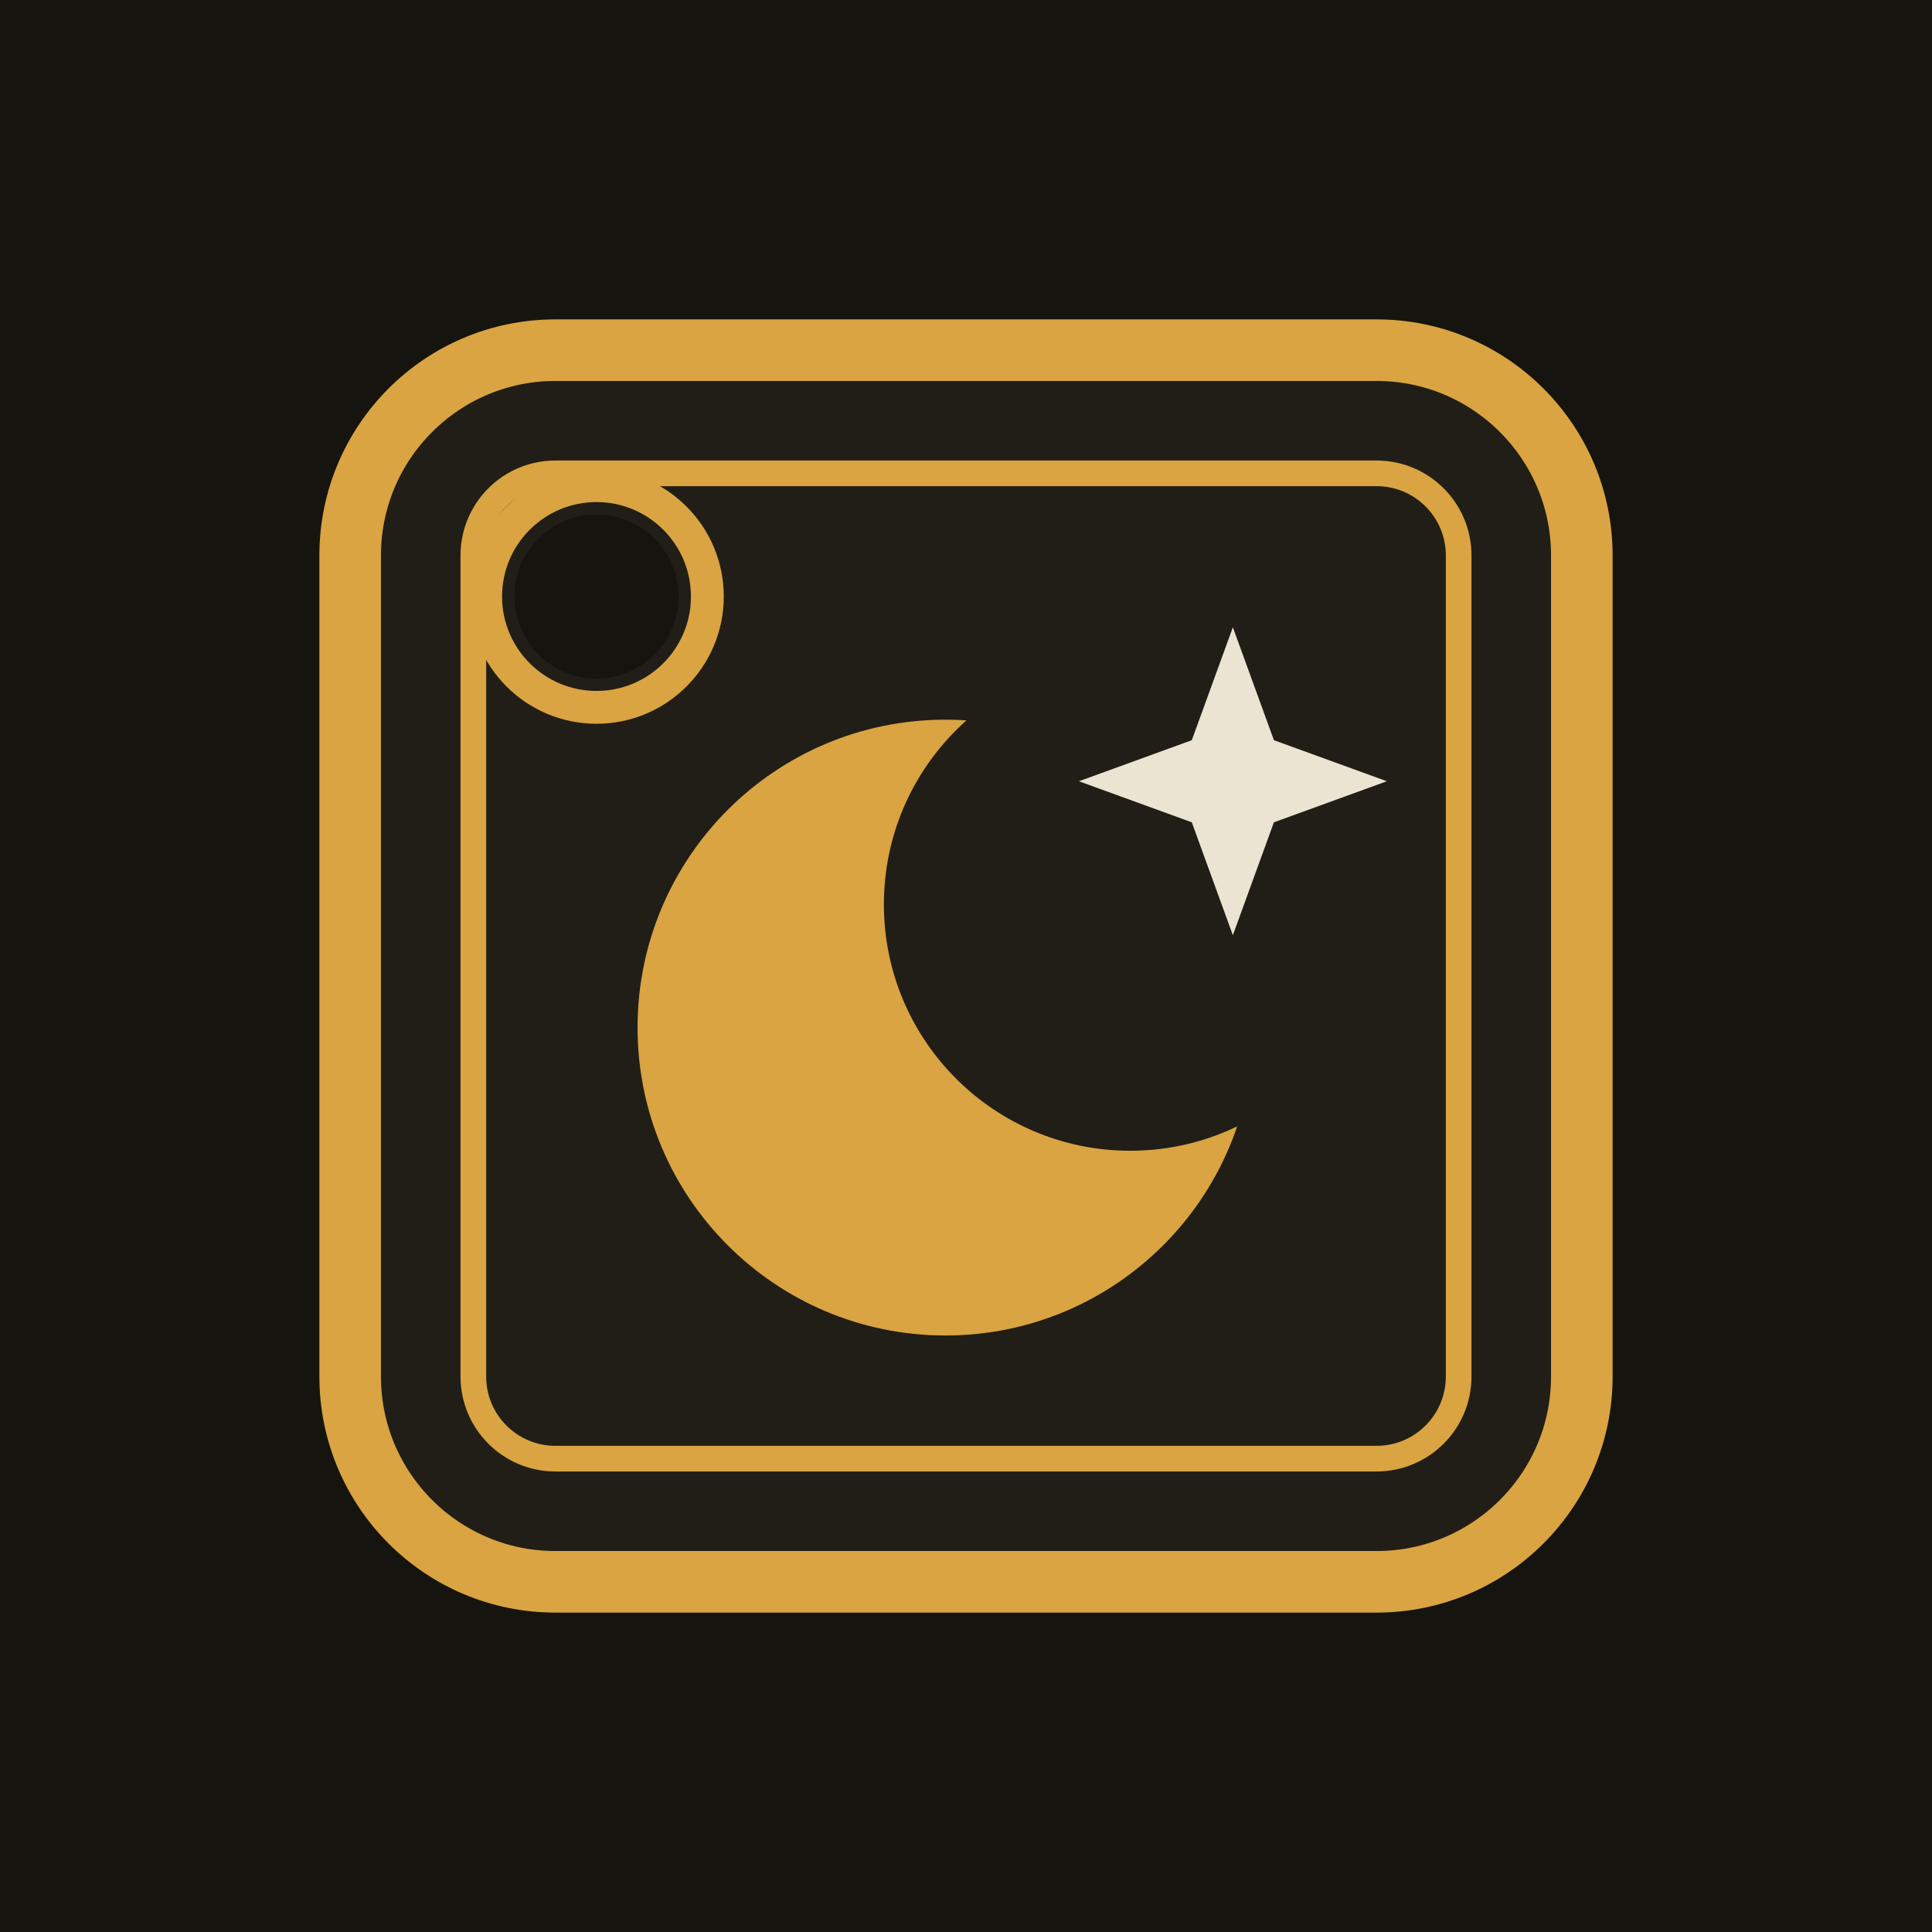
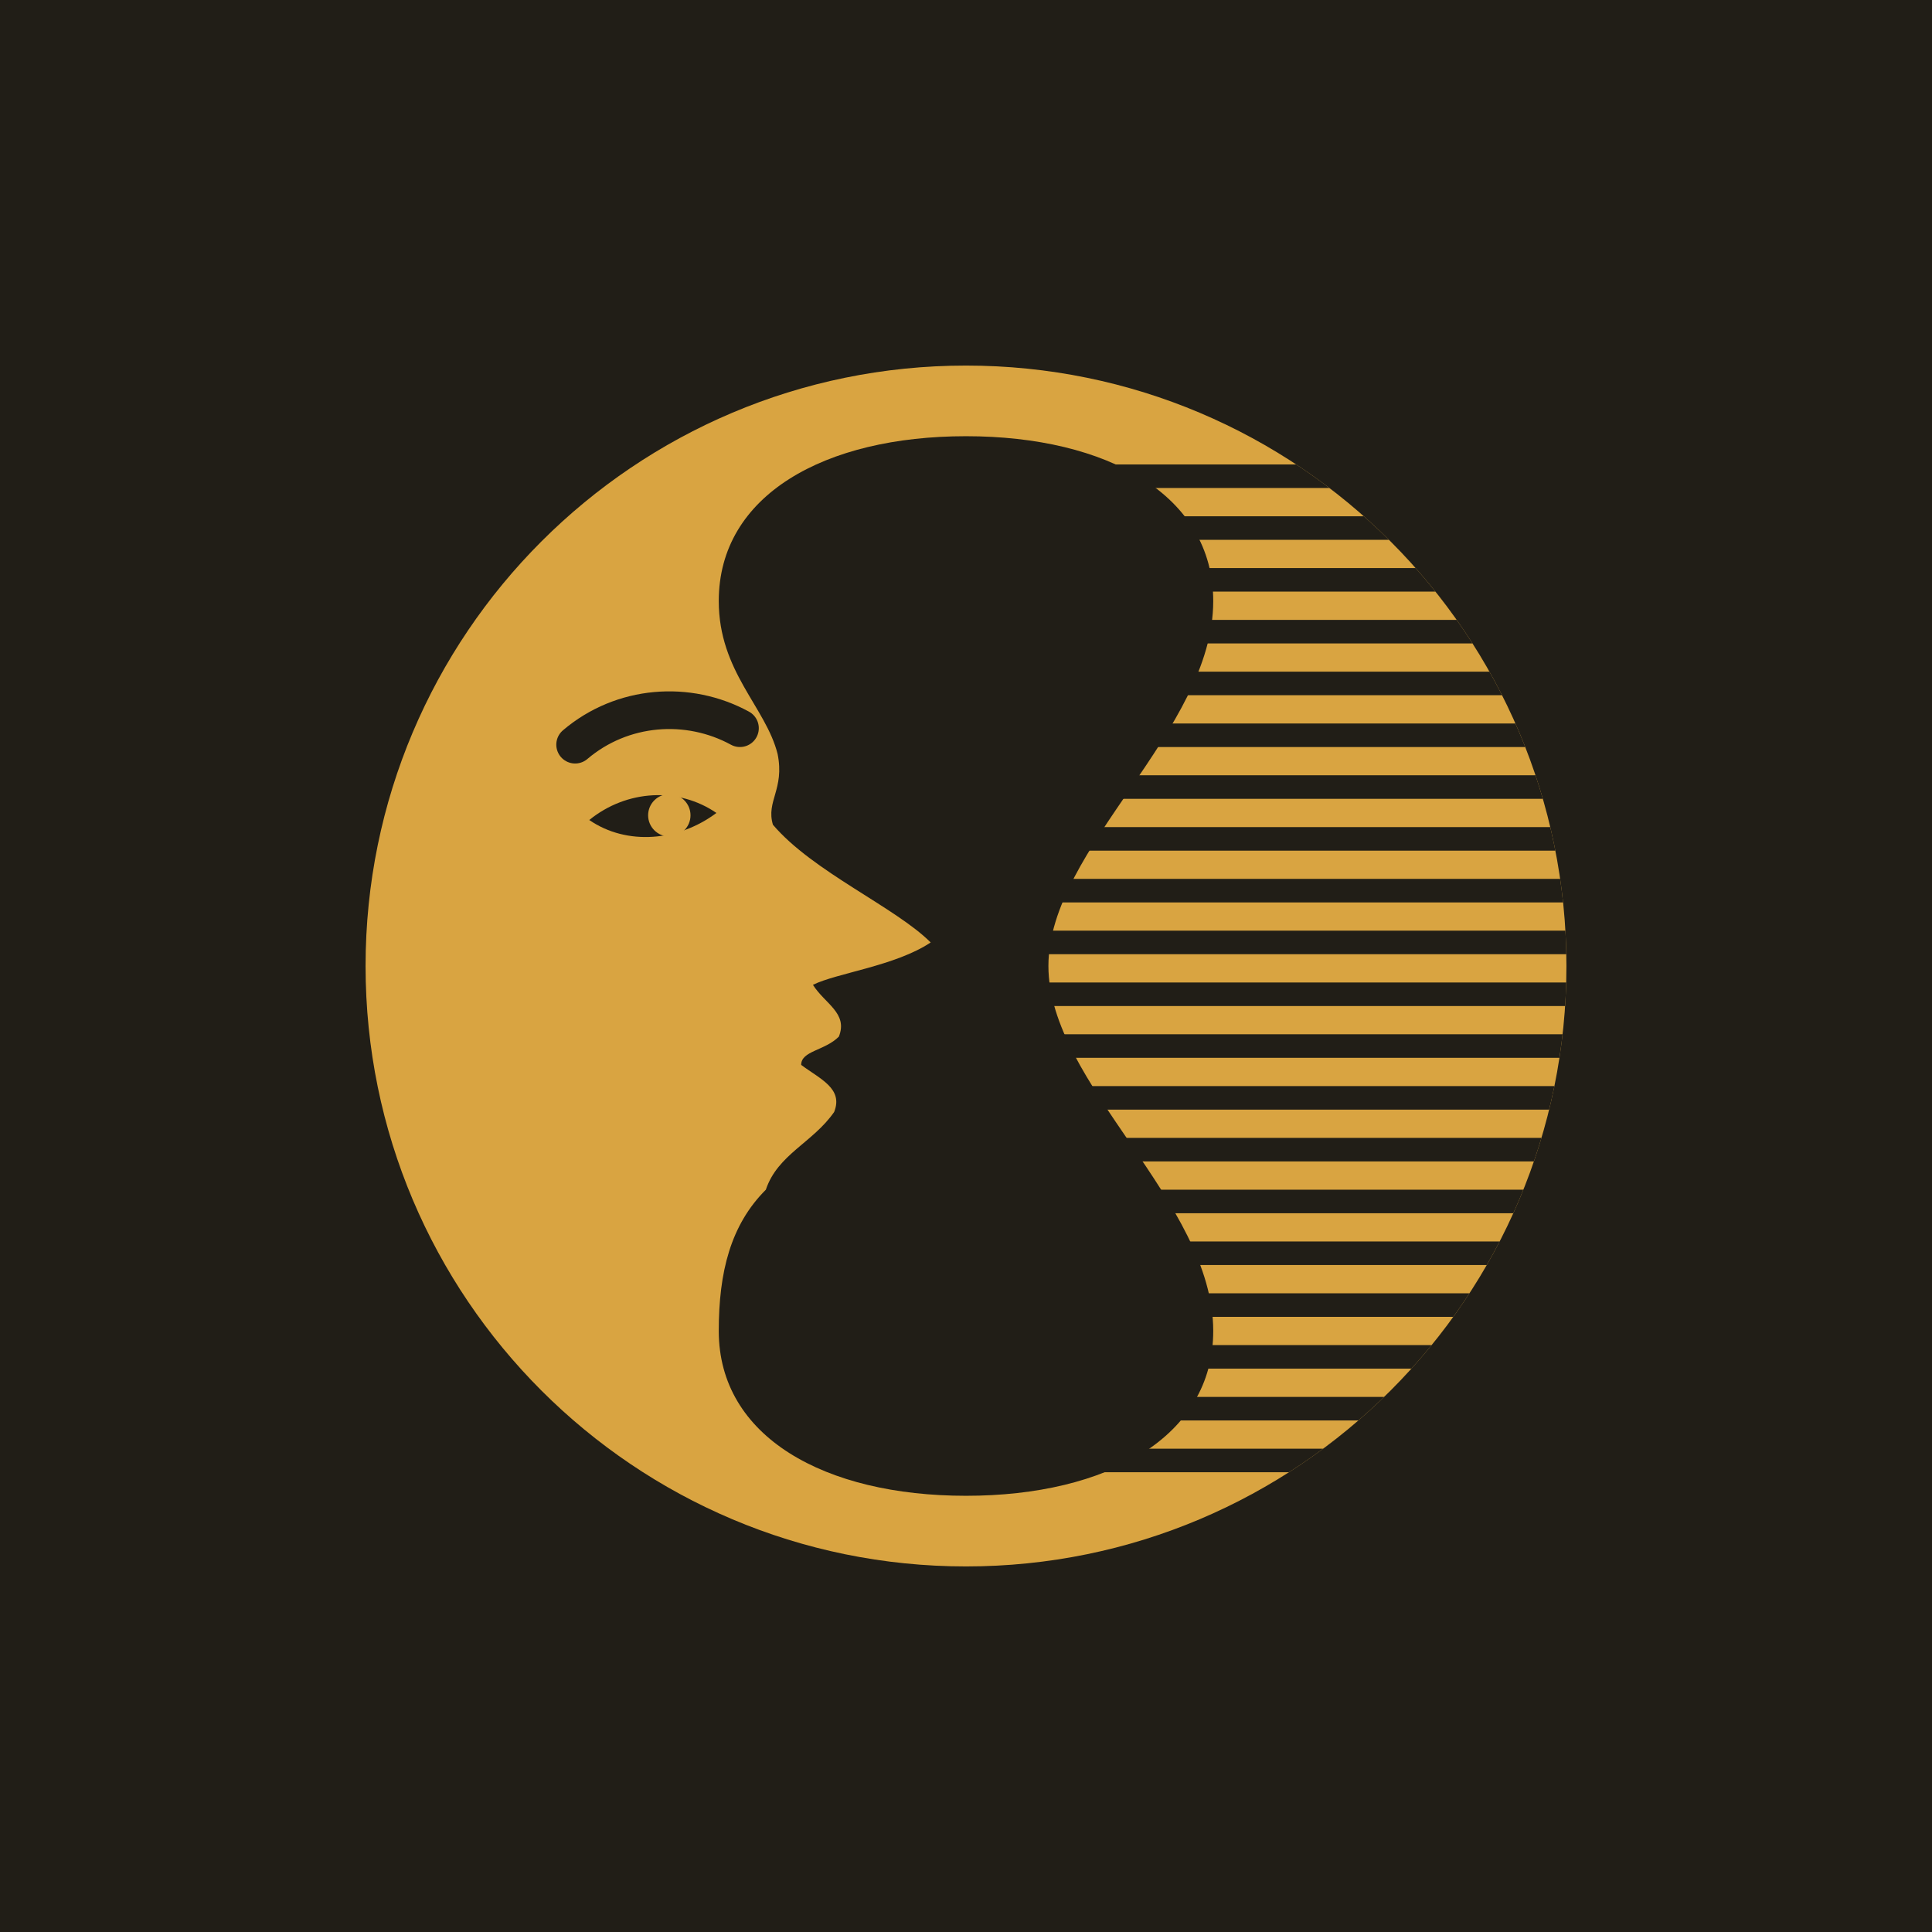
<svg xmlns="http://www.w3.org/2000/svg" viewBox="0 0 64 64">
  <defs>
-     <mask id="hole">
-       <rect width="64" height="64" fill="#fff" />
-       <circle cx="14" cy="14" r="4" fill="#000" />
-     </mask>
-     <mask id="crescent">
-       <rect width="64" height="64" fill="#fff" />
-       <circle cx="40" cy="29" r="12" fill="#000" />
-     </mask>
+     <clipPath id="d">
+       <circle cx="32" cy="32" r="25.5" />
+     </clipPath>
  </defs>
-   <rect width="64" height="64" fill="#16140f" />
-   <g transform="translate(32 32) scale(0.68) translate(-32 -32)">
-     <g mask="url(#hole)">
-       <rect x="2" y="2" width="60" height="60" rx="10" fill="#211e17" stroke="#d9a441" stroke-width="3" />
-       <rect x="8" y="8" width="48" height="48" rx="4" fill="none" stroke="#d9a441" stroke-width="1.25" />
+   <rect width="64" height="64" fill="#211e17" />
+   <g transform="translate(32 32) scale(0.78) translate(-32 -32)">
+     <path fill="#d9a441" fill-rule="evenodd" d="M32 6.5a25.5 25.5 0 1 0 0 51a25.5 25.5 0 1 0 0-51Z M32 9.5 C26 9.5 21.5 12 21.5 16.5 C21.5 19.5 23.5 21 24 23 C24.3 24.5 23.5 25 23.8 26 C25.5 28 29 29.5 30.5 31 C29 32 26.5 32.3 25.5 32.8 C26 33.6 27 34 26.6 35 C26 35.6 25 35.6 25 36.2 C25.8 36.8 26.8 37.2 26.4 38.2 C25.5 39.5 24 40 23.5 41.5 C22 43 21.5 45 21.5 47.5 C21.5 52 26 54.5 32 54.5 C38 54.5 42.5 52 42.5 47.5 C42.5 42 35.5 37 35.5 32 C35.5 27 42.5 22 42.5 16.5 C42.5 12 38 9.5 32 9.5Z" />
+     <g clip-path="url(#d)" stroke="#211e17" stroke-width="1">
+       <line x1="32" y1="11.2" x2="60" y2="11.2" />
+       <line x1="32" y1="13.4" x2="60" y2="13.4" />
+       <line x1="32" y1="15.6" x2="60" y2="15.6" />
+       <line x1="32" y1="17.8" x2="60" y2="17.8" />
+       <line x1="32" y1="20.0" x2="60" y2="20.0" />
+       <line x1="32" y1="22.2" x2="60" y2="22.2" />
+       <line x1="32" y1="24.4" x2="60" y2="24.4" />
+       <line x1="32" y1="26.6" x2="60" y2="26.6" />
+       <line x1="32" y1="28.8" x2="60" y2="28.8" />
+       <line x1="32" y1="31.0" x2="60" y2="31.0" />
+       <line x1="32" y1="33.2" x2="60" y2="33.2" />
+       <line x1="32" y1="35.4" x2="60" y2="35.4" />
+       <line x1="32" y1="37.6" x2="60" y2="37.6" />
+       <line x1="32" y1="39.8" x2="60" y2="39.8" />
+       <line x1="32" y1="42.0" x2="60" y2="42.0" />
+       <line x1="32" y1="44.2" x2="60" y2="44.2" />
+       <line x1="32" y1="46.4" x2="60" y2="46.4" />
+       <line x1="32" y1="48.6" x2="60" y2="48.6" />
+       <line x1="32" y1="50.8" x2="60" y2="50.8" />
+       <line x1="32" y1="53.0" x2="60" y2="53.0" />
    </g>
-     <circle cx="14" cy="14" r="5.4" fill="none" stroke="#d9a441" stroke-width="1.6" />
-     <circle cx="31" cy="35" r="15" fill="#d9a441" mask="url(#crescent)" />
-     <path d="M45 15.5l2 5.5 5.5 2-5.5 2-2 5.5-2-5.5-5.5-2 5.5-2z" fill="#ece4d2" />
+     <path d="M15.4 22.6c2-1.7 4.8-1.9 7-.7" fill="none" stroke="#211e17" stroke-width="1.6" stroke-linecap="round" />
+     <path d="M16 25.8c1.6-1.3 3.8-1.4 5.4-.3c-1.6 1.2-3.8 1.4-5.4.3z" fill="#211e17" />
+     <circle cx="19.4" cy="25.6" r="0.9" fill="#d9a441" />
  </g>
</svg>
